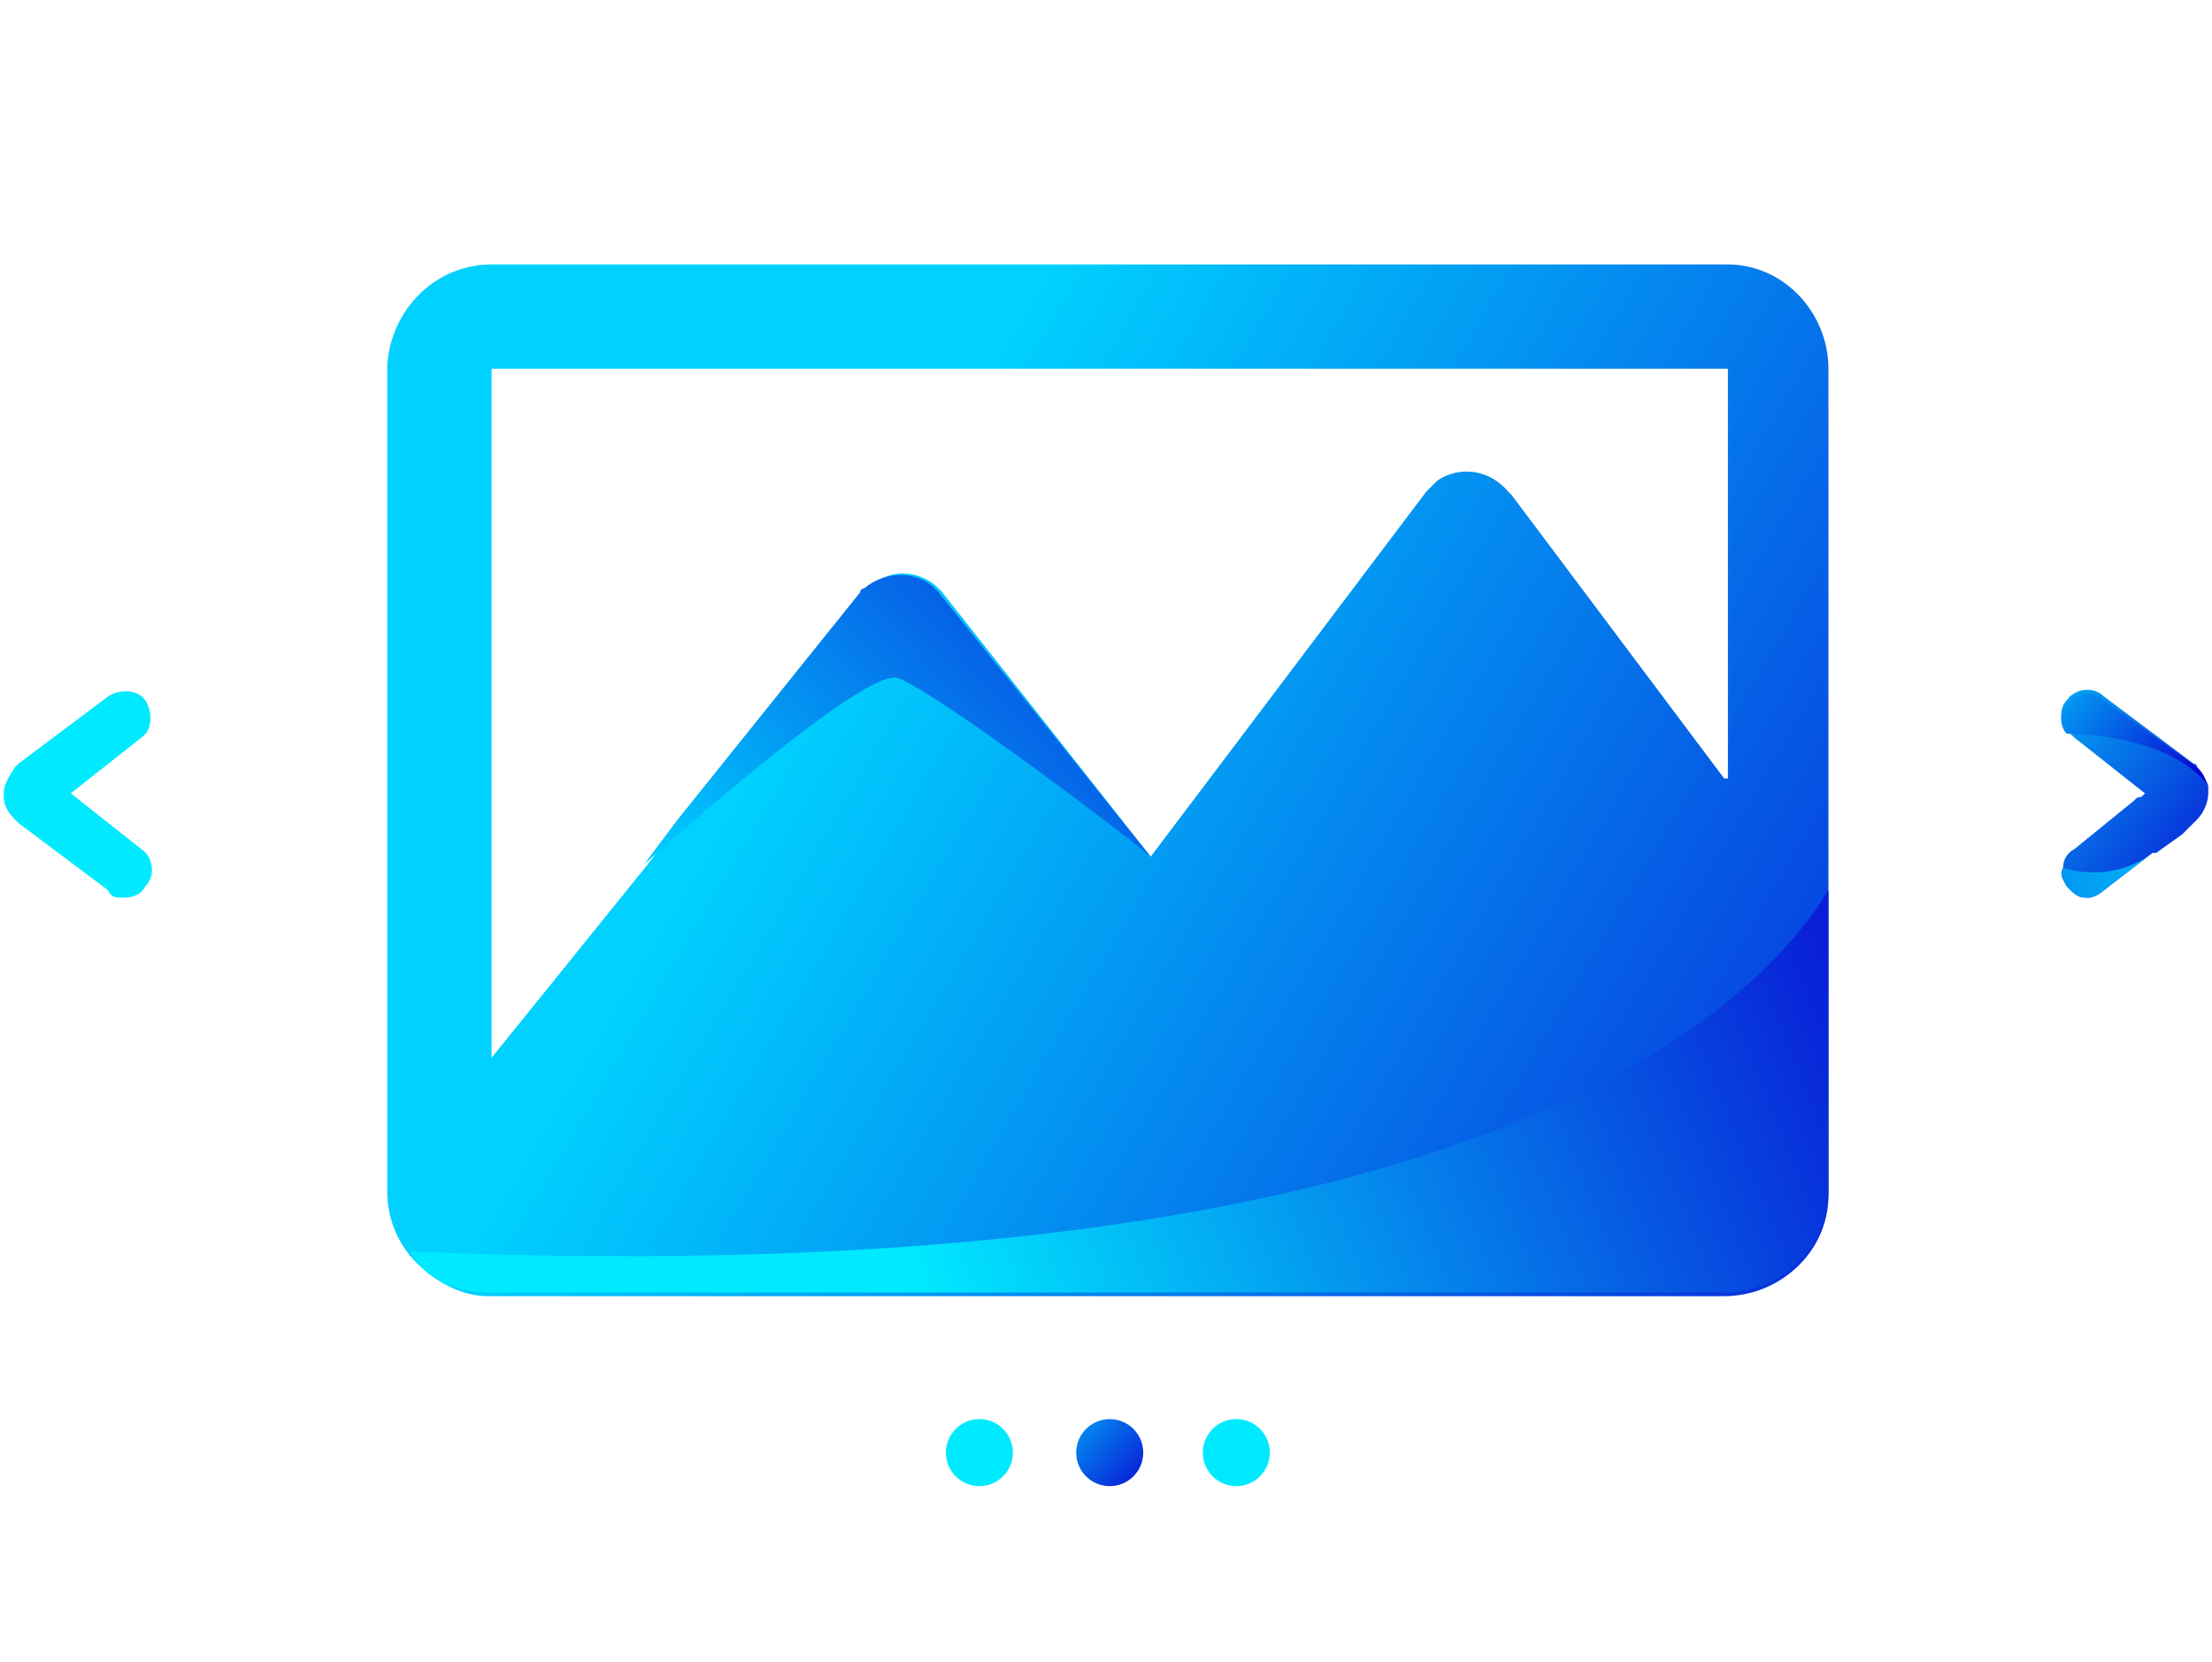
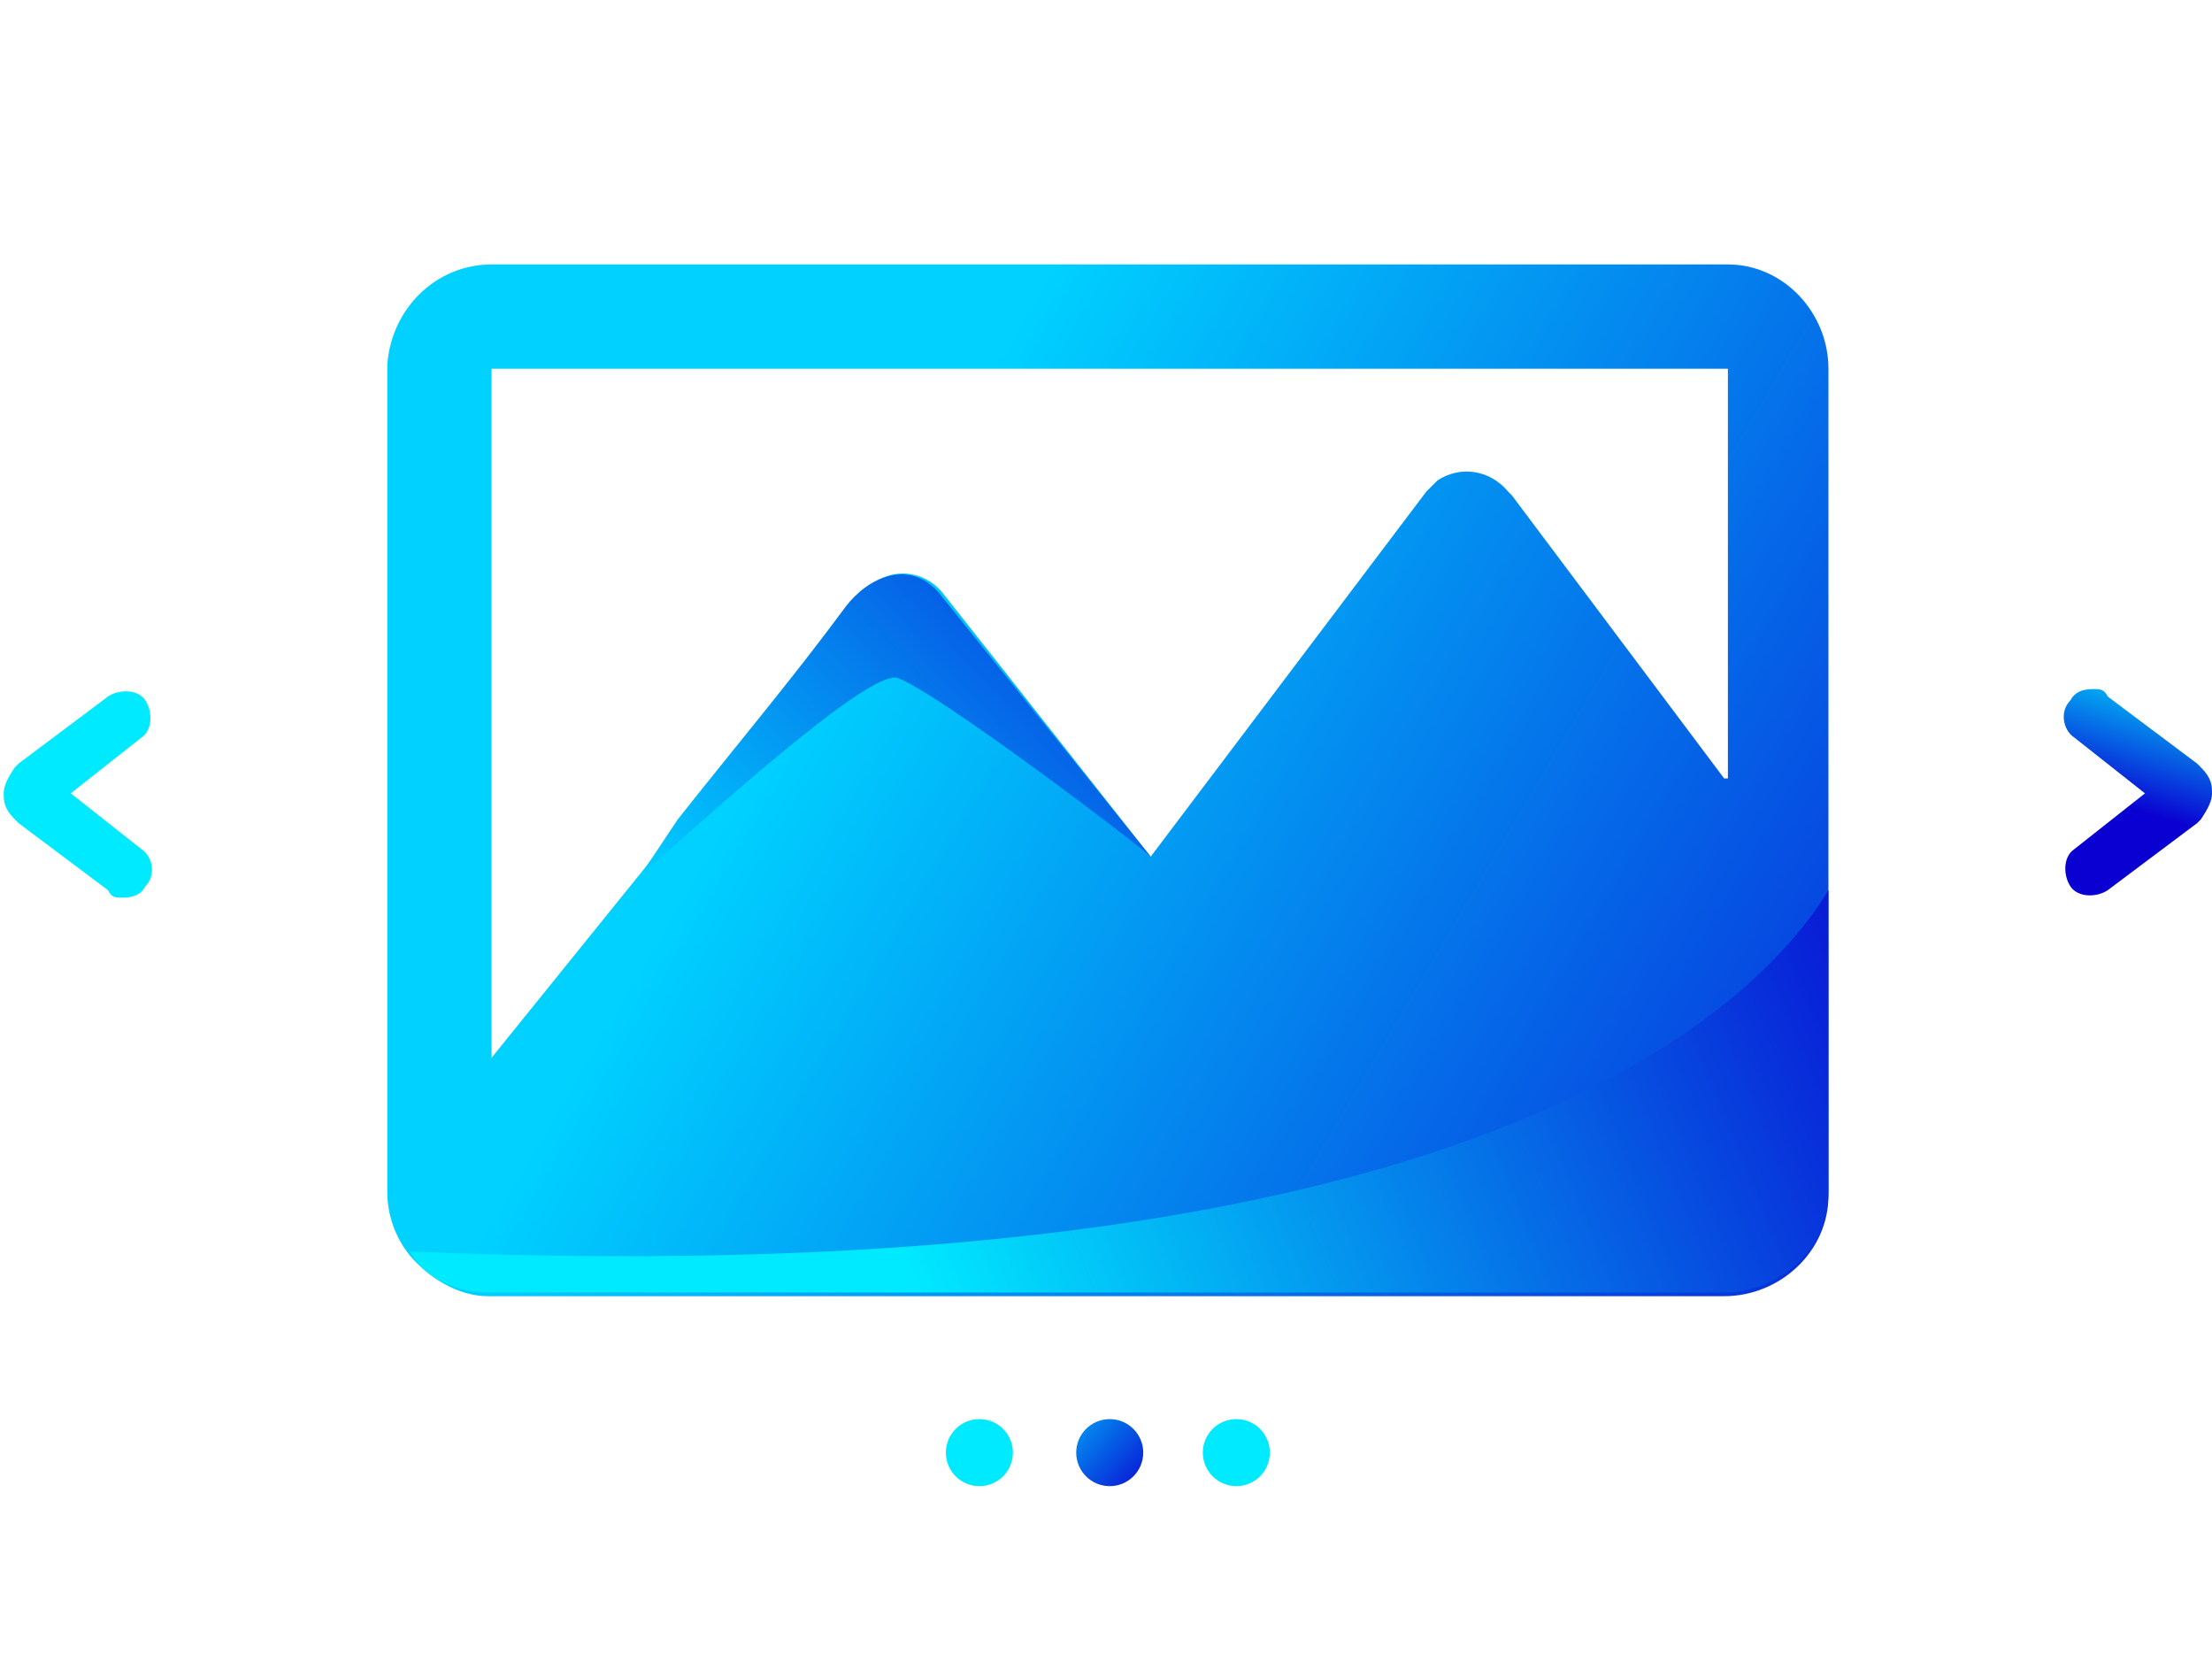
- <svg xmlns="http://www.w3.org/2000/svg" version="1.0" id="Layer_1" x="0px" y="0px" viewBox="0 0 59.4 44.6" style="enable-background:new 0 0 59.4 44.6;" xml:space="preserve">
+ <svg xmlns="http://www.w3.org/2000/svg" version="1.1" id="Layer_1" x="0px" y="0px" viewBox="0 0 59.4 44.6" style="enable-background:new 0 0 59.4 44.6;" xml:space="preserve">
  <style type="text/css">
	.st0{fill:url(#SVGID_1_);}
	.st1{fill:url(#SVGID_2_);}
	.st2{fill:url(#SVGID_3_);}
	.st3{fill:#00EAFF;}
	.st4{fill:url(#SVGID_4_);}
	.st5{fill:url(#SVGID_5_);}
- 	.st6{fill:url(#SVGID_6_);}
- 	.st7{fill:url(#SVGID_7_);}
- 	.st8{fill:url(#SVGID_8_);}
</style>
  <g>
-     <g>
-       <linearGradient id="SVGID_1_" gradientUnits="userSpaceOnUse" x1="22.595" y1="16.713" x2="57.556" y2="37.327">
-         <stop offset="6.751216e-04" style="stop-color:#00D1FF" />
-         <stop offset="1" style="stop-color:#0A00D1" />
-       </linearGradient>
-       <path class="st0" d="M46.4,7.1H13.2c-1.5,0-2.7,1.2-2.8,2.7V32c0,0.6,0.2,1.2,0.6,1.7c0.5,0.6,1.3,1.1,2.1,1.1h33.2    c1.5,0,2.8-1.2,2.8-2.7V9.9C49.1,8.4,47.9,7.1,46.4,7.1z M46.3,20.9l-5.7-7.6l-0.1-0.1c-0.5-0.6-1.3-0.7-1.9-0.3    c-0.1,0.1-0.2,0.2-0.3,0.3L30.9,23c0,0,0,0,0,0l-5.6-7.1c-0.5-0.6-1.4-0.7-2-0.1c-0.1,0-0.1,0.1-0.1,0.1L18.3,22l-0.9,1.2    l-4.2,5.2V9.9h33.2V20.9z" />
-       <linearGradient id="SVGID_2_" gradientUnits="userSpaceOnUse" x1="24.998" y1="35.803" x2="52.95" y2="24.424">
-         <stop offset="6.751216e-04" style="stop-color:#00EAFF" />
-         <stop offset="1" style="stop-color:#0A00D1" />
-       </linearGradient>
-       <path class="st1" d="M49.1,23.9V32c0,1.5-1.3,2.7-2.8,2.7H13.1c-0.9,0-1.7-0.4-2.1-1.1C39.3,34.8,47.1,27.2,49.1,23.9z" />
-       <linearGradient id="SVGID_3_" gradientUnits="userSpaceOnUse" x1="19.666" y1="26.246" x2="34.838" y2="12.229">
-         <stop offset="6.751216e-04" style="stop-color:#00D1FF" />
-         <stop offset="1" style="stop-color:#0A00D1" />
-       </linearGradient>
-       <path class="st2" d="M30.9,23c-0.3-0.3-5.7-4.4-6.8-4.8c-0.7-0.2-4.1,2.6-6.8,5l0.9-1.2l4.9-6.1c0-0.1,0.1-0.1,0.1-0.1    c0.6-0.5,1.5-0.5,2,0.1L30.9,23z" />
-     </g>
-     <g>
-       <circle class="st3" cx="26.3" cy="39" r="0.9" />
-       <circle class="st3" cx="33.2" cy="39" r="0.9" />
-       <linearGradient id="SVGID_4_" gradientUnits="userSpaceOnUse" x1="27.98" y1="37.41" x2="30.994" y2="40.159">
-         <stop offset="6.751216e-04" style="stop-color:#00D1FF" />
-         <stop offset="1" style="stop-color:#0A00D1" />
-       </linearGradient>
-       <circle class="st4" cx="29.8" cy="39" r="0.9" />
-     </g>
-     <g>
-       <g>
-         <path class="st3" d="M3.3,24.1c-0.2,0-0.3,0-0.4-0.2l-2.4-1.8c0,0,0,0-0.1-0.1c-0.3-0.3-0.3-0.5-0.3-0.7c0-0.2,0.1-0.4,0.3-0.7     c0,0,0,0,0.1-0.1l2.4-1.8c0.3-0.2,0.8-0.2,1,0.1c0.2,0.3,0.2,0.8-0.1,1l-1.9,1.5l1.9,1.5c0.3,0.2,0.4,0.7,0.1,1     C3.8,24,3.6,24.1,3.3,24.1z" />
-       </g>
-       <g>
-         <g>
-           <linearGradient id="SVGID_5_" gradientUnits="userSpaceOnUse" x1="51.97" y1="18.148" x2="60.172" y2="24.442">
-             <stop offset="6.751216e-04" style="stop-color:#00EAFF" />
-             <stop offset="1" style="stop-color:#0A00D1" />
-           </linearGradient>
-           <path class="st5" d="M59.3,21.3c0,0.2-0.1,0.5-0.3,0.7c0,0,0,0-0.1,0.1l-0.2,0.2l-0.1,0.1c0,0,0,0,0,0l-0.7,0.5c0,0,0,0-0.1,0      l-1.3,1c-0.1,0.1-0.3,0.2-0.4,0.2c0,0-0.1,0-0.1,0c-0.2,0-0.3-0.1-0.5-0.3c-0.1-0.2-0.2-0.3-0.1-0.5c0-0.2,0.1-0.4,0.3-0.5      l1.6-1.3c0.1-0.1,0.1-0.1,0.2-0.1c0,0,0.1-0.1,0.1-0.1l-1.9-1.5c-0.1-0.1-0.1-0.1-0.2-0.2c-0.2-0.2-0.2-0.6,0-0.8      c0.2-0.3,0.7-0.4,1-0.1l2.4,1.8c0,0,0.1,0,0.1,0.1c0.2,0.2,0.2,0.3,0.3,0.5c0,0,0,0,0,0C59.3,21.2,59.3,21.3,59.3,21.3z" />
-         </g>
-         <linearGradient id="SVGID_6_" gradientUnits="userSpaceOnUse" x1="54.336" y1="17.766" x2="58.751" y2="21.375">
-           <stop offset="6.751216e-04" style="stop-color:#00D1FF" />
-           <stop offset="1" style="stop-color:#0A00D1" />
-         </linearGradient>
-         <path class="st6" d="M59,20.6c0.2,0.2,0.2,0.3,0.3,0.5c-0.9-1.2-3-1.4-3.8-1.4c-0.2-0.2-0.2-0.6,0-0.8c0.2-0.3,0.7-0.4,1-0.1     L59,20.6C59,20.6,59,20.6,59,20.6z" />
-         <linearGradient id="SVGID_7_" gradientUnits="userSpaceOnUse" x1="60.28" y1="22.743" x2="42.891" y2="26.442">
-           <stop offset="6.751216e-04" style="stop-color:#00D1FF" />
-           <stop offset="1" style="stop-color:#0A00D1" />
-         </linearGradient>
-         <path class="st7" d="M57.8,22.9l-1.3,1c-0.1,0.1-0.3,0.2-0.4,0.2c0,0-0.1,0-0.1,0c-0.2,0-0.3-0.1-0.5-0.3     c-0.1-0.2-0.2-0.3-0.1-0.5C56.4,23.6,57.3,23.3,57.8,22.9z" />
-         <linearGradient id="SVGID_8_" gradientUnits="userSpaceOnUse" x1="58.765" y1="22.239" x2="58.07" y2="22.649">
-           <stop offset="6.751216e-04" style="stop-color:#00D1FF" />
-           <stop offset="1" style="stop-color:#0A00D1" />
-         </linearGradient>
-         <path class="st8" d="M58.7,22.3l-0.1,0.1C58.7,22.3,58.7,22.3,58.7,22.3L58.7,22.3z" />
-       </g>
-     </g>
+     <linearGradient id="SVGID_1_" gradientUnits="userSpaceOnUse" x1="22.599" y1="29.293" x2="57.56" y2="8.679" gradientTransform="matrix(1 0 0 -1 0 46)">
+       <stop offset="6.751216e-04" style="stop-color:#00D1FF" />
+       <stop offset="1" style="stop-color:#0A00D1" />
+     </linearGradient>
+     <path class="st0" d="M46.4,7.1H13.2c-1.5,0-2.7,1.2-2.8,2.7V32c0,0.6,0.2,1.2,0.6,1.7c0.5,0.6,1.3,1.1,2.1,1.1h33.2   c1.5,0,2.8-1.2,2.8-2.7V9.9C49.1,8.4,47.9,7.1,46.4,7.1z M46.3,20.9l-5.7-7.6l-0.1-0.1c-0.5-0.6-1.3-0.7-1.9-0.3   c-0.1,0.1-0.2,0.2-0.3,0.3L30.9,23l0,0l-5.6-7.1c-0.5-0.6-1.4-0.7-2-0.1c-0.1,0-0.1,0.1-0.1,0.1L18.3,22l-0.9,1.2l-4.2,5.2V9.9   h33.2v11H46.3z" />
+     <linearGradient id="SVGID_2_" gradientUnits="userSpaceOnUse" x1="24.979" y1="10.243" x2="52.931" y2="21.622" gradientTransform="matrix(1 0 0 -1 0 46)">
+       <stop offset="6.751216e-04" style="stop-color:#00EAFF" />
+       <stop offset="1" style="stop-color:#0A00D1" />
+     </linearGradient>
+     <path class="st1" d="M49.1,23.9V32c0,1.5-1.3,2.7-2.8,2.7H13.1c-0.9,0-1.7-0.4-2.1-1.1C39.3,34.8,47.1,27.2,49.1,23.9z" />
+     <linearGradient id="SVGID_3_" gradientUnits="userSpaceOnUse" x1="19.456" y1="19.56" x2="35.02" y2="33.94" gradientTransform="matrix(1 0 0 -1 0 46)">
+       <stop offset="6.751216e-04" style="stop-color:#00D1FF" />
+       <stop offset="1" style="stop-color:#0A00D1" />
+     </linearGradient>
+     <path class="st2" d="M30.9,23c-0.3-0.3-5.7-4.4-6.8-4.8c-0.7-0.2-4.2,2.9-6.9,5.3c0,0,1-1.5,1-1.5c1.5-1.9,3.1-3.8,4.5-5.7   c0.6-0.8,1.7-1.3,2.5-0.4L30.9,23z" />
+   </g>
+   <g>
+     <circle class="st3" cx="26.3" cy="39" r="0.9" />
+     <circle class="st3" cx="33.2" cy="39" r="0.9" />
+     <linearGradient id="SVGID_4_" gradientUnits="userSpaceOnUse" x1="28.015" y1="8.628" x2="31.029" y2="5.879" gradientTransform="matrix(1 0 0 -1 0 46)">
+       <stop offset="6.751216e-04" style="stop-color:#00D1FF" />
+       <stop offset="1" style="stop-color:#0A00D1" />
+     </linearGradient>
+     <circle class="st4" cx="29.8" cy="39" r="0.9" />
+   </g>
+   <g>
+     <path class="st3" d="M3.3,24.1c-0.2,0-0.3,0-0.4-0.2l-2.4-1.8c0,0,0,0-0.1-0.1c-0.3-0.3-0.3-0.5-0.3-0.7s0.1-0.4,0.3-0.7   c0,0,0,0,0.1-0.1l2.4-1.8c0.3-0.2,0.8-0.2,1,0.1c0.2,0.3,0.2,0.8-0.1,1l-1.9,1.5l1.9,1.5c0.3,0.2,0.4,0.7,0.1,1   C3.8,24,3.6,24.1,3.3,24.1z" />
+   </g>
+   <g>
+     <linearGradient id="SVGID_5_" gradientUnits="userSpaceOnUse" x1="58.165" y1="17.838" x2="57.001" y2="21.662">
+       <stop offset="6.751216e-04" style="stop-color:#00EAFF" />
+       <stop offset="1" style="stop-color:#0A00D1" />
+     </linearGradient>
+     <path class="st5" d="M56.2,18.5c0.2,0,0.3,0,0.4,0.2l2.4,1.8c0,0,0,0,0.1,0.1c0.3,0.3,0.3,0.5,0.3,0.7s-0.1,0.4-0.3,0.7   c0,0,0,0-0.1,0.1l-2.4,1.8c-0.3,0.2-0.8,0.2-1-0.1c-0.2-0.3-0.2-0.8,0.1-1l1.9-1.5l-1.9-1.5c-0.3-0.2-0.4-0.7-0.1-1   C55.7,18.6,55.9,18.5,56.2,18.5z" />
  </g>
</svg>
